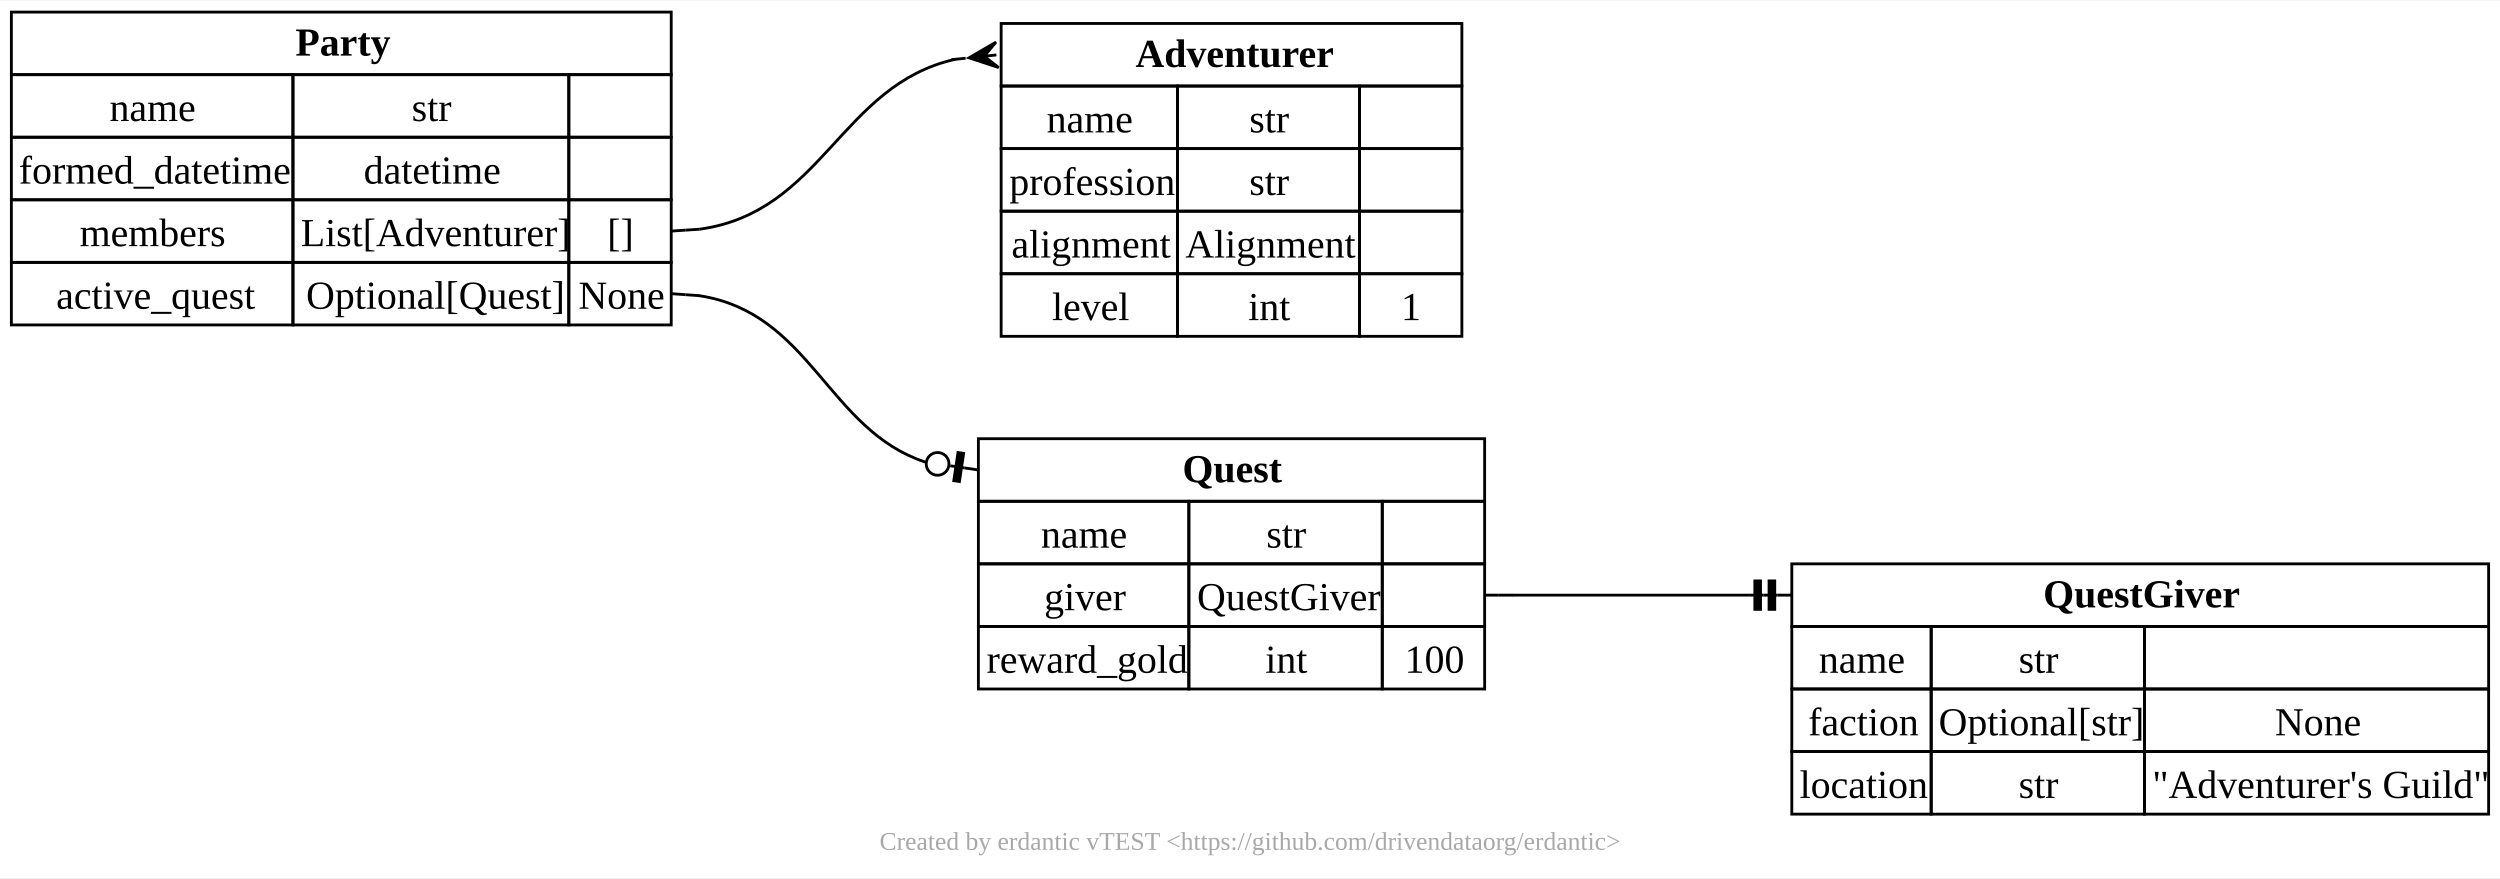
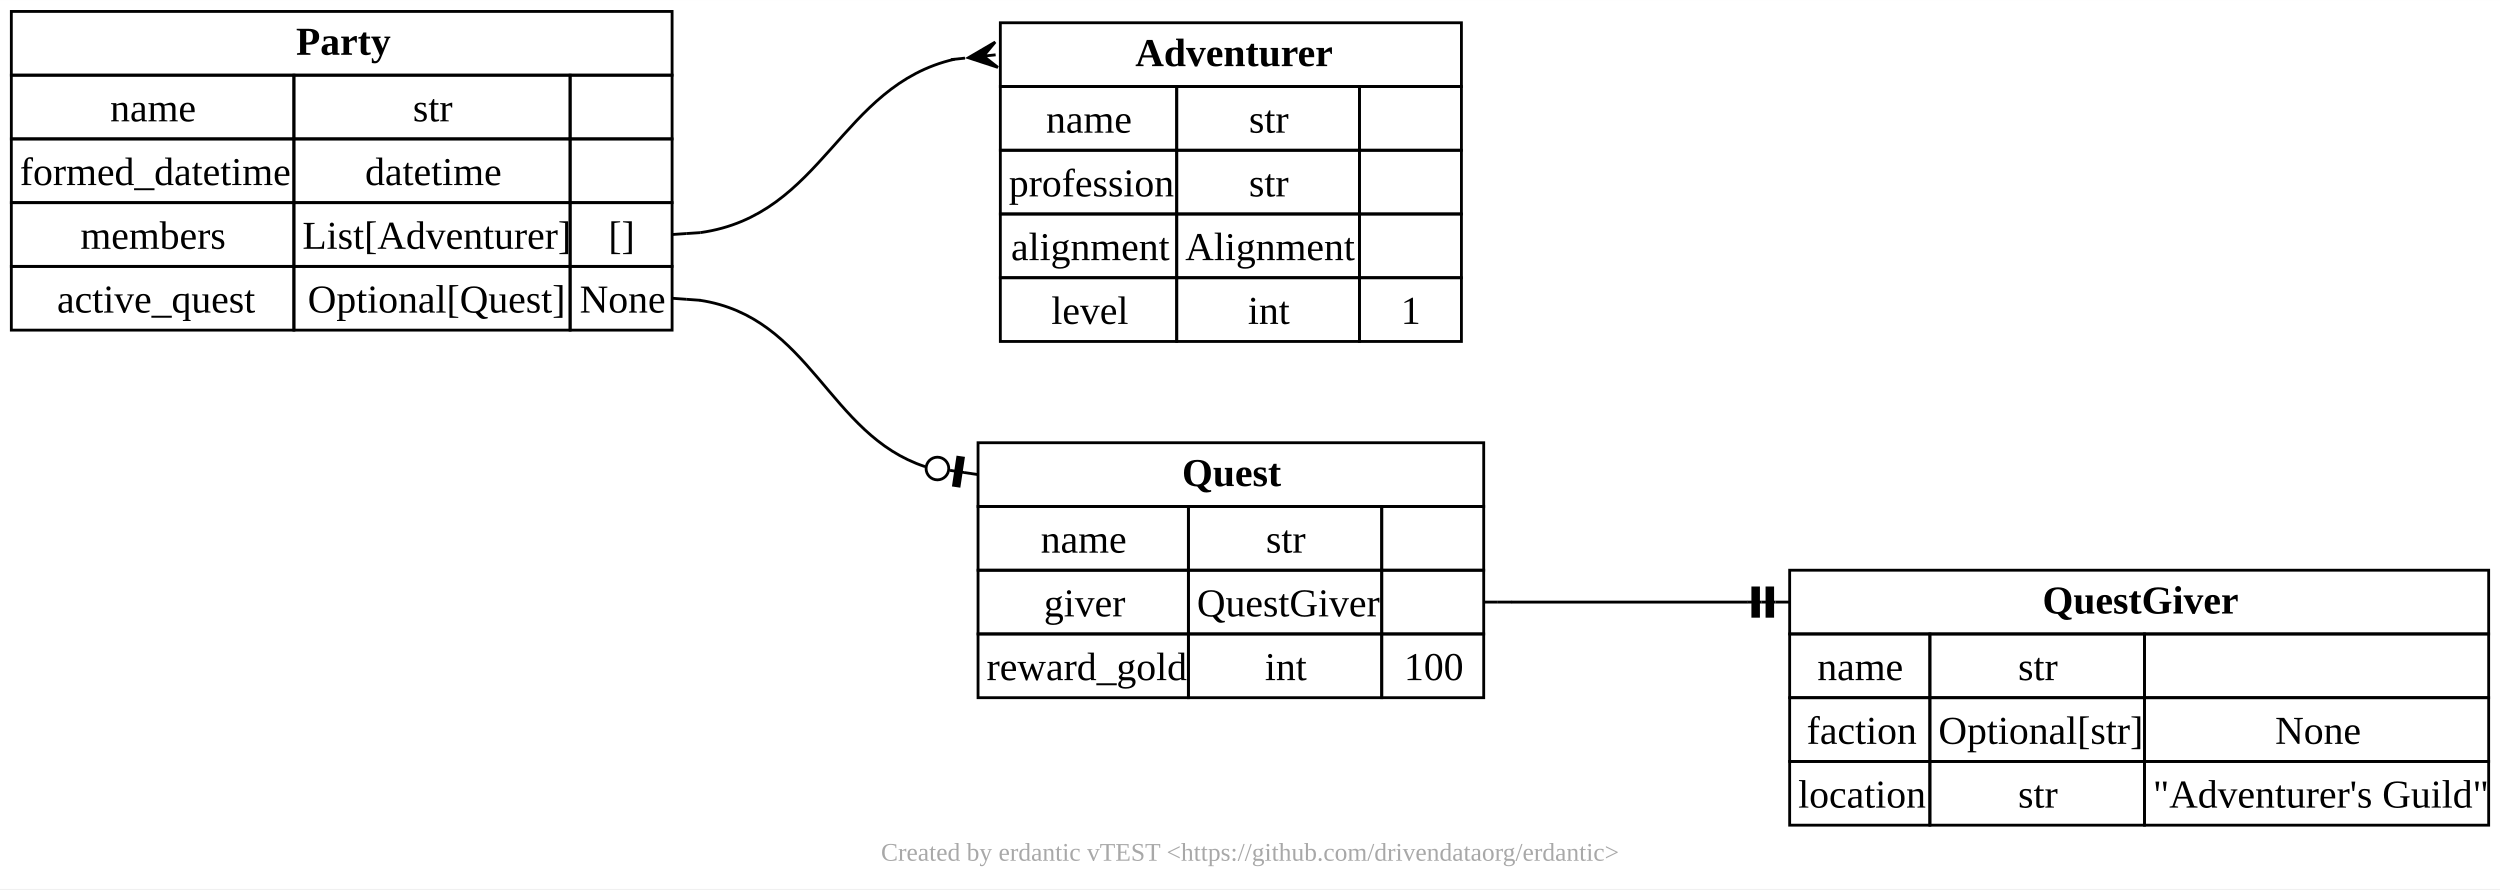
- <svg xmlns="http://www.w3.org/2000/svg" xmlns:xlink="http://www.w3.org/1999/xlink" width="879pt" height="309pt" viewBox="0.00 0.00 879.00 308.50">
-   <g id="graph0" class="graph" transform="scale(1 1) rotate(0) translate(4 304.5)">
-     <polygon fill="white" stroke="none" points="-4,4 -4,-304.5 875,-304.5 875,4 -4,4" />
-     <text text-anchor="middle" x="435.5" y="-5.95" font-family="Times New Roman,Times,Liberation Serif,serif" font-size="9.00" fill="#a8a8a8">Created by erdantic vTEST &lt;https://github.com/drivendataorg/erdantic&gt;</text>
+ <svg xmlns="http://www.w3.org/2000/svg" xmlns:xlink="http://www.w3.org/1999/xlink" width="883pt" height="314pt" viewBox="0.00 0.00 882.50 313.75">
+   <g id="graph0" class="graph" transform="scale(1 1) rotate(0) translate(4 309.75)">
+     <polygon fill="white" stroke="none" points="-4,4 -4,-309.75 878.5,-309.75 878.5,4 -4,4" />
+     <text text-anchor="middle" x="437.25" y="-5.95" font-family="Times New Roman,Times,Liberation Serif,serif" font-size="9.00" fill="#a8a8a8">Created by erdantic vTEST &lt;https://github.com/drivendataorg/erdantic&gt;</text>
    <g id="node1" class="node">
      <g id="a_node1">
        <a xlink:title="erdantic.examples.pydantic.Adventurer&#10;&#10;A person often late for dinner but with a tale or two to tell.&#10;&#10;Attributes:&#10;    name (str): Name of this adventurer&#10;    profession (str): Profession of this adventurer&#10;    alignment (Alignment): Alignment of this adventurer&#10;    level (int): Level of this adventurer&#10;">
-           <polygon fill="none" stroke="black" points="348,-274.5 348,-296.5 510,-296.5 510,-274.5 348,-274.5" />
-           <text text-anchor="start" x="395.25" y="-281.2" font-family="Times New Roman,Times,Liberation Serif,serif" font-weight="bold" font-size="14.00">Adventurer</text>
-           <polygon fill="none" stroke="black" points="348,-252.5 348,-274.5 410,-274.5 410,-252.5 348,-252.5" />
-           <text text-anchor="start" x="364" y="-258.2" font-family="Times New Roman,Times,Liberation Serif,serif" font-size="14.00">name</text>
-           <polygon fill="none" stroke="black" points="410,-252.5 410,-274.5 474,-274.5 474,-252.5 410,-252.5" />
-           <text text-anchor="start" x="435.25" y="-258.2" font-family="Times New Roman,Times,Liberation Serif,serif" font-size="14.00">str</text>
-           <polygon fill="none" stroke="black" points="474,-252.5 474,-274.5 510,-274.5 510,-252.5 474,-252.5" />
-           <polygon fill="none" stroke="black" points="348,-230.5 348,-252.5 410,-252.5 410,-230.5 348,-230.5" />
-           <text text-anchor="start" x="350.88" y="-236.2" font-family="Times New Roman,Times,Liberation Serif,serif" font-size="14.00">profession</text>
-           <polygon fill="none" stroke="black" points="410,-230.5 410,-252.5 474,-252.5 474,-230.5 410,-230.5" />
-           <text text-anchor="start" x="435.25" y="-236.2" font-family="Times New Roman,Times,Liberation Serif,serif" font-size="14.00">str</text>
-           <polygon fill="none" stroke="black" points="474,-230.5 474,-252.5 510,-252.5 510,-230.5 474,-230.5" />
-           <polygon fill="none" stroke="black" points="348,-208.5 348,-230.5 410,-230.5 410,-208.5 348,-208.5" />
-           <text text-anchor="start" x="351.62" y="-214.2" font-family="Times New Roman,Times,Liberation Serif,serif" font-size="14.00">alignment</text>
-           <polygon fill="none" stroke="black" points="410,-208.5 410,-230.5 474,-230.5 474,-208.5 410,-208.5" />
-           <text text-anchor="start" x="412.75" y="-214.2" font-family="Times New Roman,Times,Liberation Serif,serif" font-size="14.00">Alignment</text>
-           <polygon fill="none" stroke="black" points="474,-208.5 474,-230.5 510,-230.5 510,-208.5 474,-208.5" />
-           <polygon fill="none" stroke="black" points="348,-186.5 348,-208.5 410,-208.5 410,-186.5 348,-186.5" />
-           <text text-anchor="start" x="365.88" y="-192.2" font-family="Times New Roman,Times,Liberation Serif,serif" font-size="14.00">level</text>
-           <polygon fill="none" stroke="black" points="410,-186.5 410,-208.5 474,-208.5 474,-186.5 410,-186.5" />
-           <text text-anchor="start" x="434.88" y="-192.2" font-family="Times New Roman,Times,Liberation Serif,serif" font-size="14.00">int</text>
-           <polygon fill="none" stroke="black" points="474,-186.5 474,-208.5 510,-208.5 510,-186.5 474,-186.5" />
-           <text text-anchor="start" x="488.62" y="-192.2" font-family="Times New Roman,Times,Liberation Serif,serif" font-size="14.00">1</text>
+           <polygon fill="none" stroke="black" points="349.12,-279.25 349.12,-301.75 511.88,-301.75 511.88,-279.25 349.12,-279.25" />
+           <text text-anchor="start" x="396.75" y="-286.45" font-family="Times New Roman,Times,Liberation Serif,serif" font-weight="bold" font-size="14.00">Adventurer</text>
+           <polygon fill="none" stroke="black" points="349.12,-256.75 349.12,-279.25 411.38,-279.25 411.38,-256.75 349.12,-256.75" />
+           <text text-anchor="start" x="365.25" y="-262.95" font-family="Times New Roman,Times,Liberation Serif,serif" font-size="14.00">name</text>
+           <polygon fill="none" stroke="black" points="411.38,-256.75 411.38,-279.25 475.88,-279.25 475.88,-256.75 411.38,-256.75" />
+           <text text-anchor="start" x="436.88" y="-262.95" font-family="Times New Roman,Times,Liberation Serif,serif" font-size="14.00">str</text>
+           <polygon fill="none" stroke="black" points="475.88,-256.75 475.88,-279.25 511.88,-279.25 511.88,-256.75 475.88,-256.75" />
+           <polygon fill="none" stroke="black" points="349.12,-234.25 349.12,-256.75 411.38,-256.75 411.38,-234.25 349.12,-234.25" />
+           <text text-anchor="start" x="352.12" y="-240.45" font-family="Times New Roman,Times,Liberation Serif,serif" font-size="14.00">profession</text>
+           <polygon fill="none" stroke="black" points="411.38,-234.25 411.38,-256.75 475.88,-256.75 475.88,-234.25 411.38,-234.25" />
+           <text text-anchor="start" x="436.88" y="-240.45" font-family="Times New Roman,Times,Liberation Serif,serif" font-size="14.00">str</text>
+           <polygon fill="none" stroke="black" points="475.88,-234.25 475.88,-256.75 511.88,-256.75 511.88,-234.25 475.88,-234.25" />
+           <polygon fill="none" stroke="black" points="349.12,-211.75 349.12,-234.25 411.38,-234.25 411.38,-211.75 349.12,-211.75" />
+           <text text-anchor="start" x="352.88" y="-217.95" font-family="Times New Roman,Times,Liberation Serif,serif" font-size="14.00">alignment</text>
+           <polygon fill="none" stroke="black" points="411.38,-211.75 411.38,-234.25 475.88,-234.25 475.88,-211.75 411.38,-211.75" />
+           <text text-anchor="start" x="414.38" y="-217.95" font-family="Times New Roman,Times,Liberation Serif,serif" font-size="14.00">Alignment</text>
+           <polygon fill="none" stroke="black" points="475.88,-211.75 475.88,-234.25 511.88,-234.25 511.88,-211.75 475.88,-211.75" />
+           <polygon fill="none" stroke="black" points="349.12,-189.25 349.12,-211.75 411.38,-211.75 411.38,-189.25 349.12,-189.25" />
+           <text text-anchor="start" x="367.12" y="-195.45" font-family="Times New Roman,Times,Liberation Serif,serif" font-size="14.00">level</text>
+           <polygon fill="none" stroke="black" points="411.38,-189.25 411.38,-211.75 475.88,-211.75 475.88,-189.25 411.38,-189.25" />
+           <text text-anchor="start" x="436.5" y="-195.45" font-family="Times New Roman,Times,Liberation Serif,serif" font-size="14.00">int</text>
+           <polygon fill="none" stroke="black" points="475.88,-189.25 475.88,-211.75 511.88,-211.75 511.88,-189.25 475.88,-189.25" />
+           <text text-anchor="start" x="490.5" y="-195.45" font-family="Times New Roman,Times,Liberation Serif,serif" font-size="14.00">1</text>
        </a>
      </g>
    </g>
    <g id="node2" class="node">
      <g id="a_node2">
        <a xlink:title="erdantic.examples.pydantic.Party&#10;&#10;A group of adventurers finding themselves doing and saying things altogether unexpected.&#10;&#10;Attributes:&#10;    name (str): Name that party is known by&#10;    formed_datetime (datetime): Timestamp of when the party was formed&#10;    members (List[Adventurer]): Adventurers that belong to this party&#10;    active_quest (Optional[Quest]): Current quest that party is actively tackling&#10;">
-           <polygon fill="none" stroke="black" points="0,-278.5 0,-300.5 232,-300.5 232,-278.5 0,-278.5" />
-           <text text-anchor="start" x="99.88" y="-285.2" font-family="Times New Roman,Times,Liberation Serif,serif" font-weight="bold" font-size="14.00">Party</text>
-           <polygon fill="none" stroke="black" points="0,-256.5 0,-278.5 99,-278.5 99,-256.5 0,-256.5" />
-           <text text-anchor="start" x="34.5" y="-262.2" font-family="Times New Roman,Times,Liberation Serif,serif" font-size="14.00">name</text>
-           <polygon fill="none" stroke="black" points="99,-256.5 99,-278.5 196,-278.5 196,-256.5 99,-256.5" />
-           <text text-anchor="start" x="140.75" y="-262.2" font-family="Times New Roman,Times,Liberation Serif,serif" font-size="14.00">str</text>
-           <polygon fill="none" stroke="black" points="196,-256.5 196,-278.5 232,-278.5 232,-256.5 196,-256.5" />
-           <polygon fill="none" stroke="black" points="0,-234.5 0,-256.5 99,-256.5 99,-234.5 0,-234.5" />
-           <text text-anchor="start" x="2.62" y="-240.2" font-family="Times New Roman,Times,Liberation Serif,serif" font-size="14.00">formed_datetime</text>
-           <polygon fill="none" stroke="black" points="99,-234.5 99,-256.5 196,-256.5 196,-234.5 99,-234.5" />
-           <text text-anchor="start" x="123.88" y="-240.2" font-family="Times New Roman,Times,Liberation Serif,serif" font-size="14.00">datetime</text>
-           <polygon fill="none" stroke="black" points="196,-234.5 196,-256.5 232,-256.5 232,-234.5 196,-234.5" />
-           <polygon fill="none" stroke="black" points="0,-212.5 0,-234.5 99,-234.5 99,-212.5 0,-212.5" />
-           <text text-anchor="start" x="24" y="-218.2" font-family="Times New Roman,Times,Liberation Serif,serif" font-size="14.00">members</text>
-           <polygon fill="none" stroke="black" points="99,-212.5 99,-234.5 196,-234.5 196,-212.5 99,-212.5" />
-           <text text-anchor="start" x="101.75" y="-218.2" font-family="Times New Roman,Times,Liberation Serif,serif" font-size="14.00">List[Adventurer]</text>
-           <polygon fill="none" stroke="black" points="196,-212.5 196,-234.5 232,-234.5 232,-212.5 196,-212.5" />
-           <text text-anchor="start" x="209.5" y="-218.2" font-family="Times New Roman,Times,Liberation Serif,serif" font-size="14.00">[]</text>
-           <polygon fill="none" stroke="black" points="0,-190.5 0,-212.5 99,-212.5 99,-190.5 0,-190.5" />
-           <text text-anchor="start" x="15.75" y="-196.2" font-family="Times New Roman,Times,Liberation Serif,serif" font-size="14.00">active_quest</text>
-           <polygon fill="none" stroke="black" points="99,-190.5 99,-212.5 196,-212.5 196,-190.5 99,-190.5" />
-           <text text-anchor="start" x="103.62" y="-196.2" font-family="Times New Roman,Times,Liberation Serif,serif" font-size="14.00">Optional[Quest]</text>
-           <polygon fill="none" stroke="black" points="196,-190.5 196,-212.5 232,-212.5 232,-190.5 196,-190.5" />
-           <text text-anchor="start" x="199.38" y="-196.2" font-family="Times New Roman,Times,Liberation Serif,serif" font-size="14.00">None</text>
+           <polygon fill="none" stroke="black" points="0,-283.25 0,-305.75 233.25,-305.75 233.25,-283.25 0,-283.25" />
+           <text text-anchor="start" x="100.5" y="-290.45" font-family="Times New Roman,Times,Liberation Serif,serif" font-weight="bold" font-size="14.00">Party</text>
+           <polygon fill="none" stroke="black" points="0,-260.75 0,-283.25 99.75,-283.25 99.75,-260.75 0,-260.75" />
+           <text text-anchor="start" x="34.88" y="-266.95" font-family="Times New Roman,Times,Liberation Serif,serif" font-size="14.00">name</text>
+           <polygon fill="none" stroke="black" points="99.75,-260.75 99.75,-283.25 197.25,-283.25 197.25,-260.75 99.75,-260.75" />
+           <text text-anchor="start" x="141.75" y="-266.95" font-family="Times New Roman,Times,Liberation Serif,serif" font-size="14.00">str</text>
+           <polygon fill="none" stroke="black" points="197.25,-260.75 197.25,-283.25 233.25,-283.25 233.25,-260.75 197.25,-260.75" />
+           <polygon fill="none" stroke="black" points="0,-238.25 0,-260.75 99.75,-260.75 99.75,-238.25 0,-238.25" />
+           <text text-anchor="start" x="3" y="-244.45" font-family="Times New Roman,Times,Liberation Serif,serif" font-size="14.00">formed_datetime</text>
+           <polygon fill="none" stroke="black" points="99.75,-238.25 99.75,-260.75 197.25,-260.75 197.25,-238.25 99.75,-238.25" />
+           <text text-anchor="start" x="124.88" y="-244.45" font-family="Times New Roman,Times,Liberation Serif,serif" font-size="14.00">datetime</text>
+           <polygon fill="none" stroke="black" points="197.25,-238.25 197.25,-260.75 233.25,-260.75 233.25,-238.25 197.25,-238.25" />
+           <polygon fill="none" stroke="black" points="0,-215.75 0,-238.25 99.75,-238.25 99.75,-215.75 0,-215.75" />
+           <text text-anchor="start" x="24.38" y="-221.95" font-family="Times New Roman,Times,Liberation Serif,serif" font-size="14.00">members</text>
+           <polygon fill="none" stroke="black" points="99.75,-215.75 99.75,-238.25 197.25,-238.25 197.25,-215.75 99.75,-215.75" />
+           <text text-anchor="start" x="102.75" y="-221.95" font-family="Times New Roman,Times,Liberation Serif,serif" font-size="14.00">List[Adventurer]</text>
+           <polygon fill="none" stroke="black" points="197.25,-215.75 197.25,-238.25 233.25,-238.25 233.25,-215.75 197.25,-215.75" />
+           <text text-anchor="start" x="210.75" y="-221.95" font-family="Times New Roman,Times,Liberation Serif,serif" font-size="14.00">[]</text>
+           <polygon fill="none" stroke="black" points="0,-193.25 0,-215.75 99.75,-215.75 99.75,-193.25 0,-193.25" />
+           <text text-anchor="start" x="16.12" y="-199.45" font-family="Times New Roman,Times,Liberation Serif,serif" font-size="14.00">active_quest</text>
+           <polygon fill="none" stroke="black" points="99.75,-193.25 99.75,-215.75 197.25,-215.75 197.25,-193.25 99.75,-193.25" />
+           <text text-anchor="start" x="104.62" y="-199.45" font-family="Times New Roman,Times,Liberation Serif,serif" font-size="14.00">Optional[Quest]</text>
+           <polygon fill="none" stroke="black" points="197.25,-193.25 197.25,-215.75 233.25,-215.75 233.25,-193.25 197.25,-193.25" />
+           <text text-anchor="start" x="200.62" y="-199.45" font-family="Times New Roman,Times,Liberation Serif,serif" font-size="14.00">None</text>
        </a>
      </g>
    </g>
    <g id="edge1" class="edge">
-       <path fill="none" stroke="black" d="M241.92,-224.15C285.25,-230.11 291.51,-274.88 331.89,-283.91" />
-       <polyline fill="none" stroke="black" points="232,-223.5 236.99,-223.83" />
-       <polyline fill="none" stroke="black" points="236.99,-223.83 241.98,-224.16" />
-       <polygon fill="black" stroke="black" points="336.72,-284.42 346.2,-289.94 342.03,-284.98 346.33,-285.43 346.33,-285.43 346.33,-285.43 342.03,-284.98 347.14,-280.99 336.72,-284.42" />
-       <polyline fill="none" stroke="black" points="335.51,-284.29 330.54,-283.77" />
+       <path fill="none" stroke="black" d="M243.21,-227.67C286.68,-233.77 292.49,-279.62 332.96,-288.88" />
+       <polyline fill="none" stroke="black" points="233.25,-227 238.24,-227.34" />
+       <polyline fill="none" stroke="black" points="238.24,-227.34 243.23,-227.67" />
+       <polygon fill="black" stroke="black" points="337.85,-289.4 347.31,-294.94 343.15,-289.97 347.46,-290.43 347.46,-290.43 347.46,-290.43 343.15,-289.97 348.27,-285.99 337.85,-289.4" />
+       <polyline fill="none" stroke="black" points="336.64,-289.27 331.67,-288.74" />
    </g>
    <g id="node3" class="node">
      <g id="a_node3">
        <a xlink:title="erdantic.examples.pydantic.Quest&#10;&#10;A task to complete, with some monetary reward.&#10;&#10;Attributes:&#10;    name (str): Name by which this quest is referred to&#10;    giver (QuestGiver): Person who offered the quest&#10;    reward_gold (int): Amount of gold to be rewarded for quest completion&#10;">
-           <polygon fill="none" stroke="black" points="340,-128.5 340,-150.5 518,-150.5 518,-128.5 340,-128.5" />
-           <text text-anchor="start" x="411.75" y="-135.2" font-family="Times New Roman,Times,Liberation Serif,serif" font-weight="bold" font-size="14.00">Quest</text>
-           <polygon fill="none" stroke="black" points="340,-106.5 340,-128.5 414,-128.5 414,-106.5 340,-106.5" />
-           <text text-anchor="start" x="362" y="-112.2" font-family="Times New Roman,Times,Liberation Serif,serif" font-size="14.00">name</text>
-           <polygon fill="none" stroke="black" points="414,-106.5 414,-128.5 482,-128.5 482,-106.5 414,-106.5" />
-           <text text-anchor="start" x="441.25" y="-112.2" font-family="Times New Roman,Times,Liberation Serif,serif" font-size="14.00">str</text>
-           <polygon fill="none" stroke="black" points="482,-106.5 482,-128.5 518,-128.5 518,-106.5 482,-106.5" />
-           <polygon fill="none" stroke="black" points="340,-84.5 340,-106.5 414,-106.5 414,-84.5 340,-84.5" />
-           <text text-anchor="start" x="363.12" y="-90.2" font-family="Times New Roman,Times,Liberation Serif,serif" font-size="14.00">giver</text>
-           <polygon fill="none" stroke="black" points="414,-84.5 414,-106.5 482,-106.5 482,-84.5 414,-84.5" />
-           <text text-anchor="start" x="416.88" y="-90.2" font-family="Times New Roman,Times,Liberation Serif,serif" font-size="14.00">QuestGiver</text>
-           <polygon fill="none" stroke="black" points="482,-84.5 482,-106.5 518,-106.5 518,-84.5 482,-84.5" />
-           <polygon fill="none" stroke="black" points="340,-62.5 340,-84.5 414,-84.5 414,-62.5 340,-62.5" />
-           <text text-anchor="start" x="342.88" y="-68.2" font-family="Times New Roman,Times,Liberation Serif,serif" font-size="14.00">reward_gold</text>
-           <polygon fill="none" stroke="black" points="414,-62.5 414,-84.5 482,-84.5 482,-62.5 414,-62.5" />
-           <text text-anchor="start" x="440.88" y="-68.2" font-family="Times New Roman,Times,Liberation Serif,serif" font-size="14.00">int</text>
-           <polygon fill="none" stroke="black" points="482,-62.5 482,-84.5 518,-84.5 518,-62.5 482,-62.5" />
-           <text text-anchor="start" x="489.88" y="-68.2" font-family="Times New Roman,Times,Liberation Serif,serif" font-size="14.00">100</text>
+           <polygon fill="none" stroke="black" points="341.25,-131 341.25,-153.5 519.75,-153.5 519.75,-131 341.25,-131" />
+           <text text-anchor="start" x="413.25" y="-138.2" font-family="Times New Roman,Times,Liberation Serif,serif" font-weight="bold" font-size="14.00">Quest</text>
+           <polygon fill="none" stroke="black" points="341.25,-108.5 341.25,-131 415.5,-131 415.5,-108.5 341.25,-108.5" />
+           <text text-anchor="start" x="363.38" y="-114.7" font-family="Times New Roman,Times,Liberation Serif,serif" font-size="14.00">name</text>
+           <polygon fill="none" stroke="black" points="415.5,-108.5 415.5,-131 483.75,-131 483.75,-108.5 415.5,-108.5" />
+           <text text-anchor="start" x="442.88" y="-114.7" font-family="Times New Roman,Times,Liberation Serif,serif" font-size="14.00">str</text>
+           <polygon fill="none" stroke="black" points="483.75,-108.5 483.75,-131 519.75,-131 519.75,-108.5 483.75,-108.5" />
+           <polygon fill="none" stroke="black" points="341.25,-86 341.25,-108.5 415.5,-108.5 415.5,-86 341.25,-86" />
+           <text text-anchor="start" x="364.5" y="-92.2" font-family="Times New Roman,Times,Liberation Serif,serif" font-size="14.00">giver</text>
+           <polygon fill="none" stroke="black" points="415.5,-86 415.5,-108.5 483.75,-108.5 483.75,-86 415.5,-86" />
+           <text text-anchor="start" x="418.5" y="-92.2" font-family="Times New Roman,Times,Liberation Serif,serif" font-size="14.00">QuestGiver</text>
+           <polygon fill="none" stroke="black" points="483.75,-86 483.75,-108.5 519.75,-108.5 519.75,-86 483.75,-86" />
+           <polygon fill="none" stroke="black" points="341.25,-63.5 341.25,-86 415.5,-86 415.5,-63.5 341.25,-63.5" />
+           <text text-anchor="start" x="344.25" y="-69.7" font-family="Times New Roman,Times,Liberation Serif,serif" font-size="14.00">reward_gold</text>
+           <polygon fill="none" stroke="black" points="415.5,-63.5 415.5,-86 483.75,-86 483.75,-63.5 415.5,-63.5" />
+           <text text-anchor="start" x="442.5" y="-69.7" font-family="Times New Roman,Times,Liberation Serif,serif" font-size="14.00">int</text>
+           <polygon fill="none" stroke="black" points="483.75,-63.5 483.75,-86 519.75,-86 519.75,-63.5 483.75,-63.5" />
+           <text text-anchor="start" x="491.62" y="-69.7" font-family="Times New Roman,Times,Liberation Serif,serif" font-size="14.00">100</text>
        </a>
      </g>
    </g>
    <g id="edge2" class="edge">
-       <path fill="none" stroke="black" d="M241.73,-200.8C281.01,-194.92 287.04,-153.51 321.33,-142.29" />
-       <polyline fill="none" stroke="black" points="232,-201.5 236.99,-201.14" />
-       <polyline fill="none" stroke="black" points="236.99,-201.14 241.97,-200.79" />
-       <polyline fill="none" stroke="black" points="340,-139.5 335.06,-140.24" />
-       <polygon fill="black" stroke="black" points="333.33,-135.44 334.81,-145.33 332.83,-145.63 331.35,-135.74 333.33,-135.44" />
-       <polyline fill="none" stroke="black" points="335.06,-140.24 330.11,-140.98" />
-       <ellipse fill="none" stroke="black" cx="325.66" cy="-141.65" rx="4" ry="4" />
+       <path fill="none" stroke="black" d="M242.98,-203.8C282.3,-197.9 288.26,-156.32 322.57,-145.06" />
+       <polyline fill="none" stroke="black" points="233.25,-204.5 238.24,-204.14" />
+       <polyline fill="none" stroke="black" points="238.24,-204.14 243.22,-203.78" />
+       <polyline fill="none" stroke="black" points="341.25,-142.25 336.31,-142.99" />
+       <polygon fill="black" stroke="black" points="334.57,-138.2 336.06,-148.09 334.08,-148.38 332.6,-138.49 334.57,-138.2" />
+       <polyline fill="none" stroke="black" points="336.31,-142.99 331.36,-143.74" />
+       <ellipse fill="none" stroke="black" cx="326.91" cy="-144.4" rx="4" ry="4" />
    </g>
    <g id="node4" class="node">
      <g id="a_node4">
        <a xlink:title="erdantic.examples.pydantic.QuestGiver&#10;&#10;A person who offers a task that needs completing.&#10;&#10;Attributes:&#10;    name (str): Name of this quest giver&#10;    faction (str): Faction that this quest giver belongs to&#10;    location (str): Location this quest giver can be found&#10;">
-           <polygon fill="none" stroke="black" points="626,-84.5 626,-106.5 871,-106.5 871,-84.5 626,-84.5" />
-           <text text-anchor="start" x="714.38" y="-91.2" font-family="Times New Roman,Times,Liberation Serif,serif" font-weight="bold" font-size="14.00">QuestGiver</text>
-           <polygon fill="none" stroke="black" points="626,-62.5 626,-84.5 675,-84.5 675,-62.5 626,-62.5" />
-           <text text-anchor="start" x="635.5" y="-68.2" font-family="Times New Roman,Times,Liberation Serif,serif" font-size="14.00">name</text>
-           <polygon fill="none" stroke="black" points="675,-62.5 675,-84.5 750,-84.5 750,-62.5 675,-62.5" />
-           <text text-anchor="start" x="705.75" y="-68.2" font-family="Times New Roman,Times,Liberation Serif,serif" font-size="14.00">str</text>
-           <polygon fill="none" stroke="black" points="750,-62.5 750,-84.5 871,-84.5 871,-62.5 750,-62.5" />
-           <polygon fill="none" stroke="black" points="626,-40.5 626,-62.5 675,-62.5 675,-40.5 626,-40.5" />
-           <text text-anchor="start" x="631.75" y="-46.2" font-family="Times New Roman,Times,Liberation Serif,serif" font-size="14.00">faction</text>
-           <polygon fill="none" stroke="black" points="675,-40.5 675,-62.5 750,-62.5 750,-40.5 675,-40.5" />
-           <text text-anchor="start" x="677.62" y="-46.2" font-family="Times New Roman,Times,Liberation Serif,serif" font-size="14.00">Optional[str]</text>
-           <polygon fill="none" stroke="black" points="750,-40.5 750,-62.5 871,-62.5 871,-40.5 750,-40.5" />
-           <text text-anchor="start" x="795.88" y="-46.2" font-family="Times New Roman,Times,Liberation Serif,serif" font-size="14.00">None</text>
-           <polygon fill="none" stroke="black" points="626,-18.5 626,-40.5 675,-40.5 675,-18.5 626,-18.5" />
-           <text text-anchor="start" x="628.75" y="-24.2" font-family="Times New Roman,Times,Liberation Serif,serif" font-size="14.00">location</text>
-           <polygon fill="none" stroke="black" points="675,-18.5 675,-40.5 750,-40.5 750,-18.5 675,-18.5" />
-           <text text-anchor="start" x="705.75" y="-24.2" font-family="Times New Roman,Times,Liberation Serif,serif" font-size="14.00">str</text>
-           <polygon fill="none" stroke="black" points="750,-18.5 750,-40.5 871,-40.5 871,-18.5 750,-18.5" />
-           <text text-anchor="start" x="752.75" y="-24.2" font-family="Times New Roman,Times,Liberation Serif,serif" font-size="14.00">"Adventurer's Guild"</text>
+           <polygon fill="none" stroke="black" points="627.75,-86 627.75,-108.5 874.5,-108.5 874.5,-86 627.75,-86" />
+           <text text-anchor="start" x="717" y="-93.2" font-family="Times New Roman,Times,Liberation Serif,serif" font-weight="bold" font-size="14.00">QuestGiver</text>
+           <polygon fill="none" stroke="black" points="627.75,-63.5 627.75,-86 677.25,-86 677.25,-63.5 627.75,-63.5" />
+           <text text-anchor="start" x="637.5" y="-69.7" font-family="Times New Roman,Times,Liberation Serif,serif" font-size="14.00">name</text>
+           <polygon fill="none" stroke="black" points="677.25,-63.5 677.25,-86 753,-86 753,-63.5 677.25,-63.5" />
+           <text text-anchor="start" x="708.38" y="-69.7" font-family="Times New Roman,Times,Liberation Serif,serif" font-size="14.00">str</text>
+           <polygon fill="none" stroke="black" points="753,-63.5 753,-86 874.5,-86 874.5,-63.5 753,-63.5" />
+           <polygon fill="none" stroke="black" points="627.75,-41 627.75,-63.5 677.25,-63.5 677.25,-41 627.75,-41" />
+           <text text-anchor="start" x="633.75" y="-47.2" font-family="Times New Roman,Times,Liberation Serif,serif" font-size="14.00">faction</text>
+           <polygon fill="none" stroke="black" points="677.25,-41 677.25,-63.5 753,-63.5 753,-41 677.25,-41" />
+           <text text-anchor="start" x="680.25" y="-47.2" font-family="Times New Roman,Times,Liberation Serif,serif" font-size="14.00">Optional[str]</text>
+           <polygon fill="none" stroke="black" points="753,-41 753,-63.5 874.5,-63.5 874.5,-41 753,-41" />
+           <text text-anchor="start" x="799.12" y="-47.2" font-family="Times New Roman,Times,Liberation Serif,serif" font-size="14.00">None</text>
+           <polygon fill="none" stroke="black" points="627.75,-18.5 627.75,-41 677.25,-41 677.25,-18.5 627.75,-18.5" />
+           <text text-anchor="start" x="630.75" y="-24.7" font-family="Times New Roman,Times,Liberation Serif,serif" font-size="14.00">location</text>
+           <polygon fill="none" stroke="black" points="677.25,-18.5 677.25,-41 753,-41 753,-18.5 677.25,-18.5" />
+           <text text-anchor="start" x="708.38" y="-24.7" font-family="Times New Roman,Times,Liberation Serif,serif" font-size="14.00">str</text>
+           <polygon fill="none" stroke="black" points="753,-18.5 753,-41 874.5,-41 874.5,-18.5 753,-18.5" />
+           <text text-anchor="start" x="756" y="-24.7" font-family="Times New Roman,Times,Liberation Serif,serif" font-size="14.00">"Adventurer's Guild"</text>
        </a>
      </g>
    </g>
    <g id="edge3" class="edge">
-       <path fill="none" stroke="black" d="M527.87,-95.5C563.07,-95.5 577.8,-95.5 611.08,-95.5" />
-       <polyline fill="none" stroke="black" points="518,-95.5 523,-95.5" />
-       <polyline fill="none" stroke="black" points="523,-95.5 528,-95.5" />
-       <polyline fill="none" stroke="black" points="626,-95.5 621,-95.5" />
-       <polygon fill="black" stroke="black" points="620,-90.5 620,-100.5 618,-100.5 618,-90.5 620,-90.5" />
-       <polyline fill="none" stroke="black" points="621,-95.5 616,-95.5" />
-       <polygon fill="black" stroke="black" points="615,-90.5 615,-100.5 613,-100.5 613,-90.5 615,-90.5" />
-       <polyline fill="none" stroke="black" points="616,-95.5 611,-95.5" />
+       <path fill="none" stroke="black" d="M529.62,-97.25C564.82,-97.25 579.55,-97.25 612.83,-97.25" />
+       <polyline fill="none" stroke="black" points="519.75,-97.25 524.75,-97.25" />
+       <polyline fill="none" stroke="black" points="524.75,-97.25 529.75,-97.25" />
+       <polyline fill="none" stroke="black" points="627.75,-97.25 622.75,-97.25" />
+       <polygon fill="black" stroke="black" points="621.75,-92.25 621.75,-102.25 619.75,-102.25 619.75,-92.25 621.75,-92.25" />
+       <polyline fill="none" stroke="black" points="622.75,-97.25 617.75,-97.25" />
+       <polygon fill="black" stroke="black" points="616.75,-92.25 616.75,-102.25 614.75,-102.25 614.75,-92.25 616.75,-92.25" />
+       <polyline fill="none" stroke="black" points="617.75,-97.25 612.75,-97.25" />
    </g>
  </g>
</svg>
